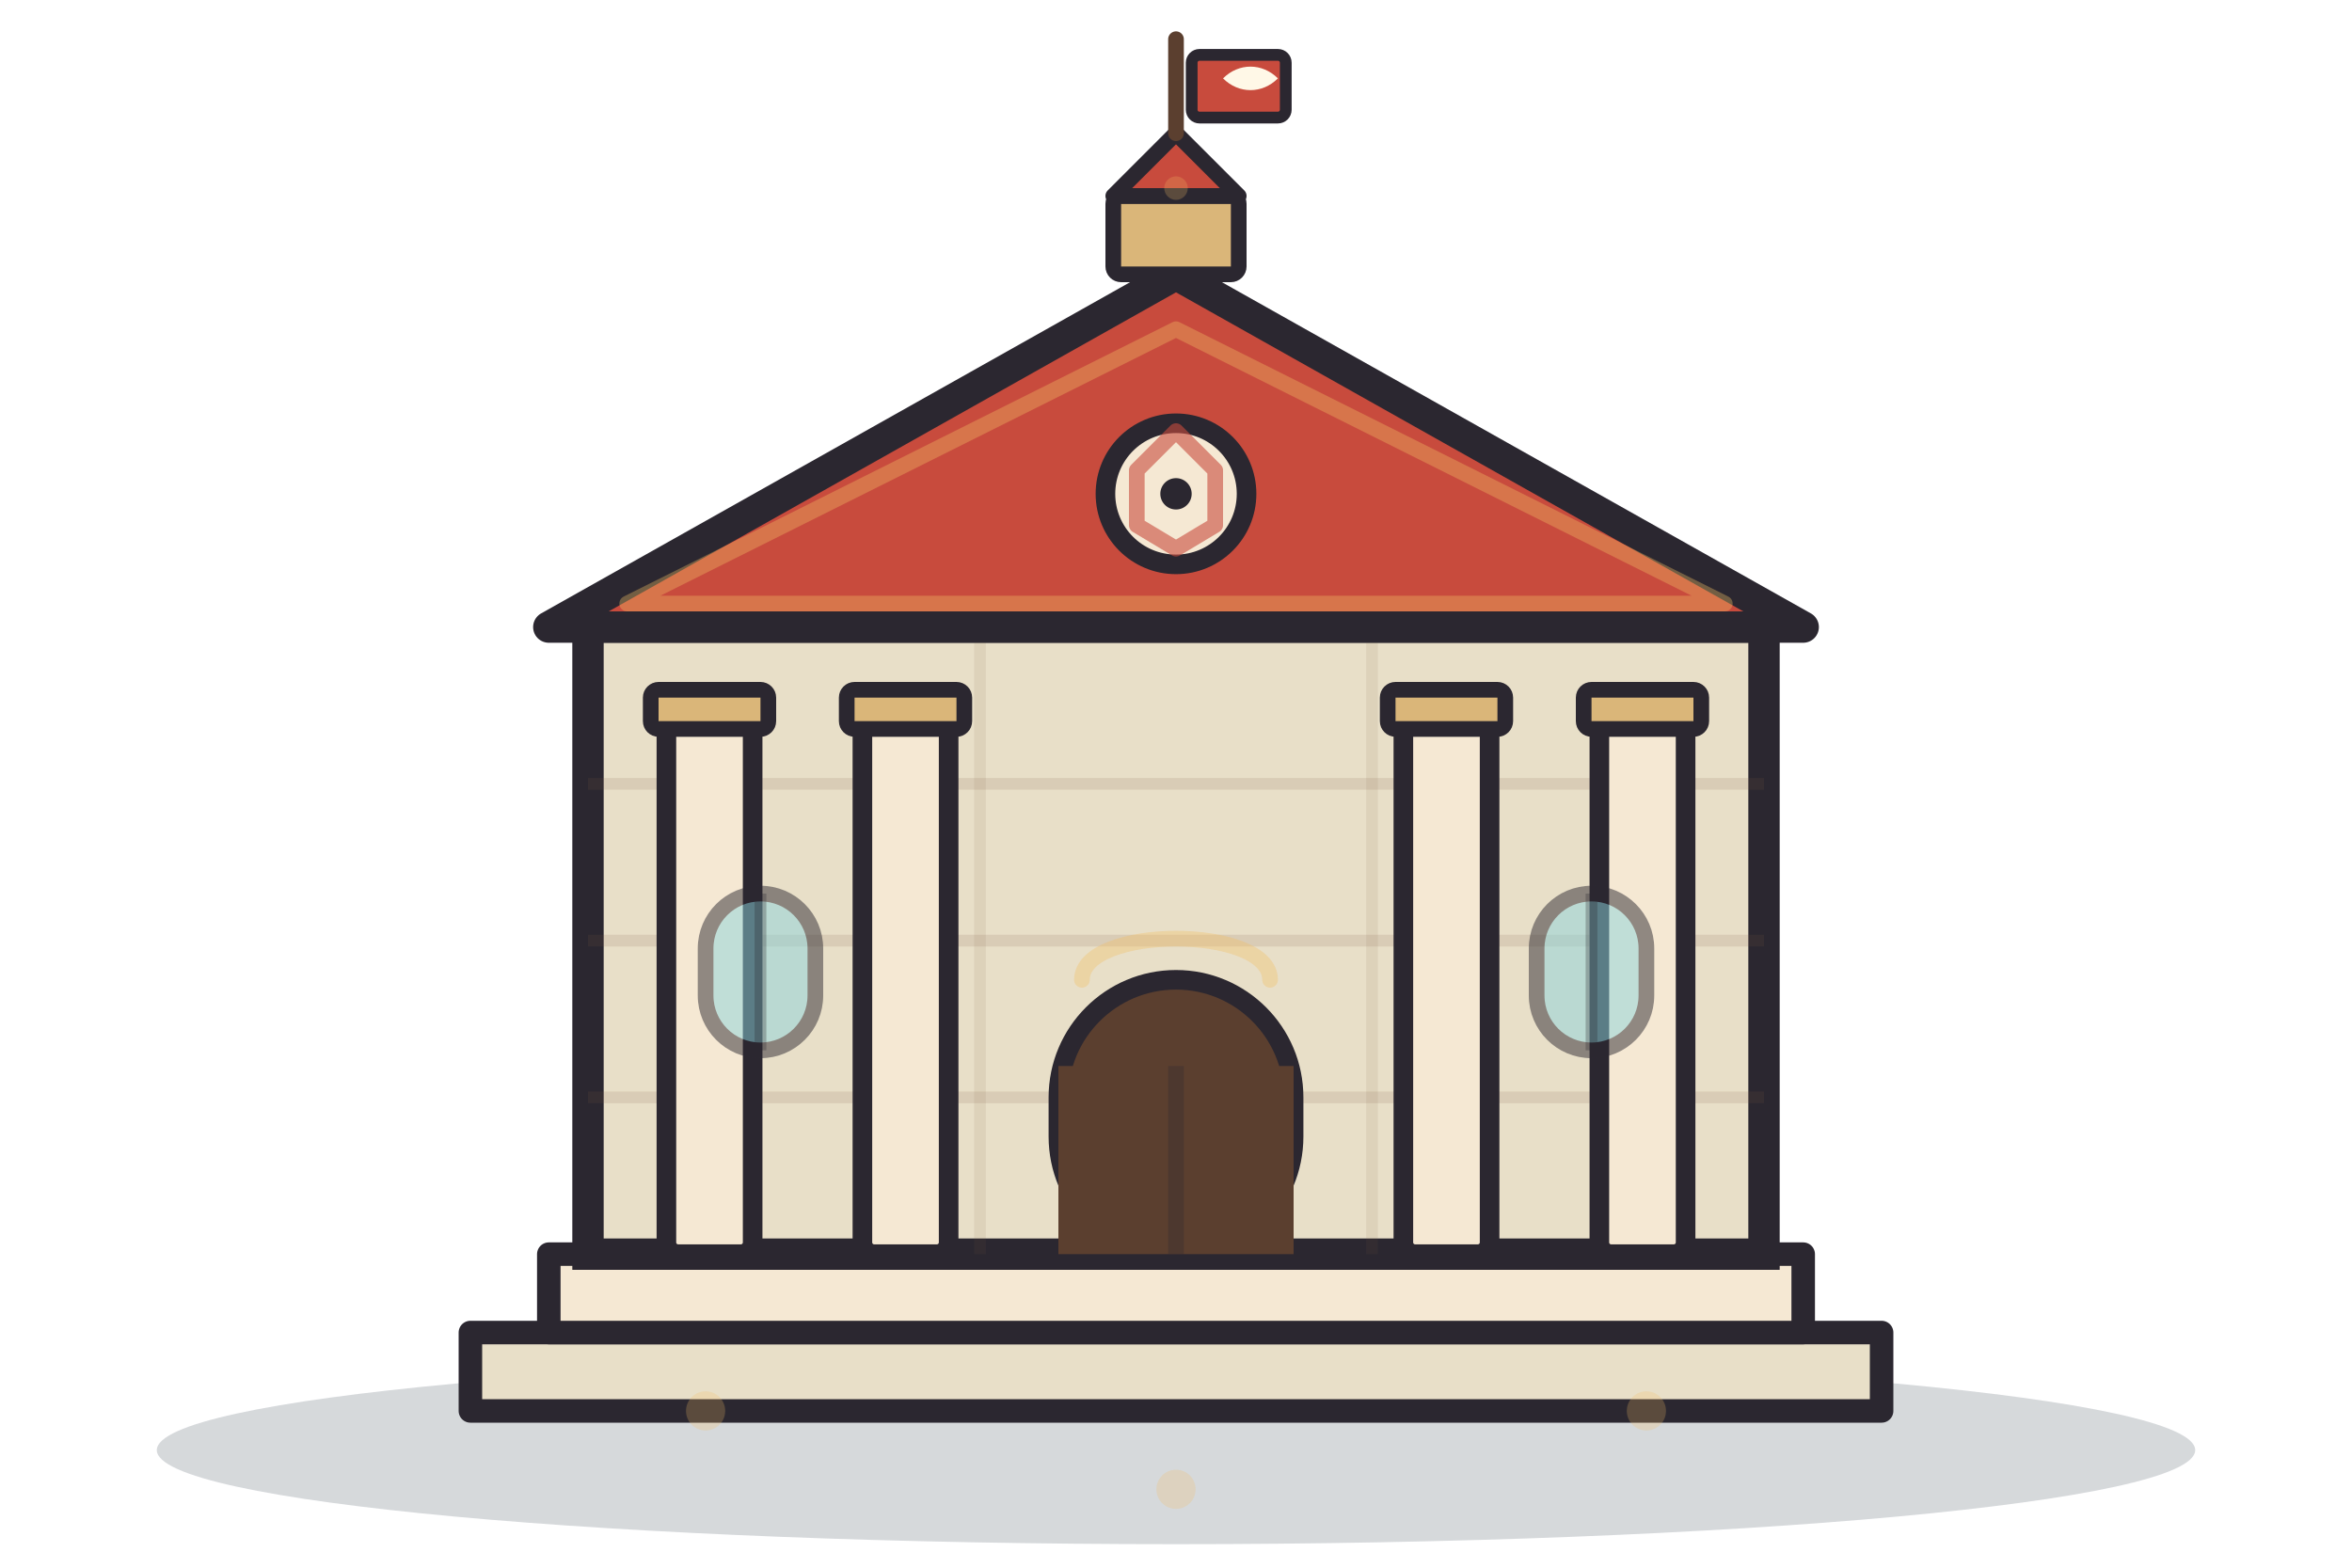
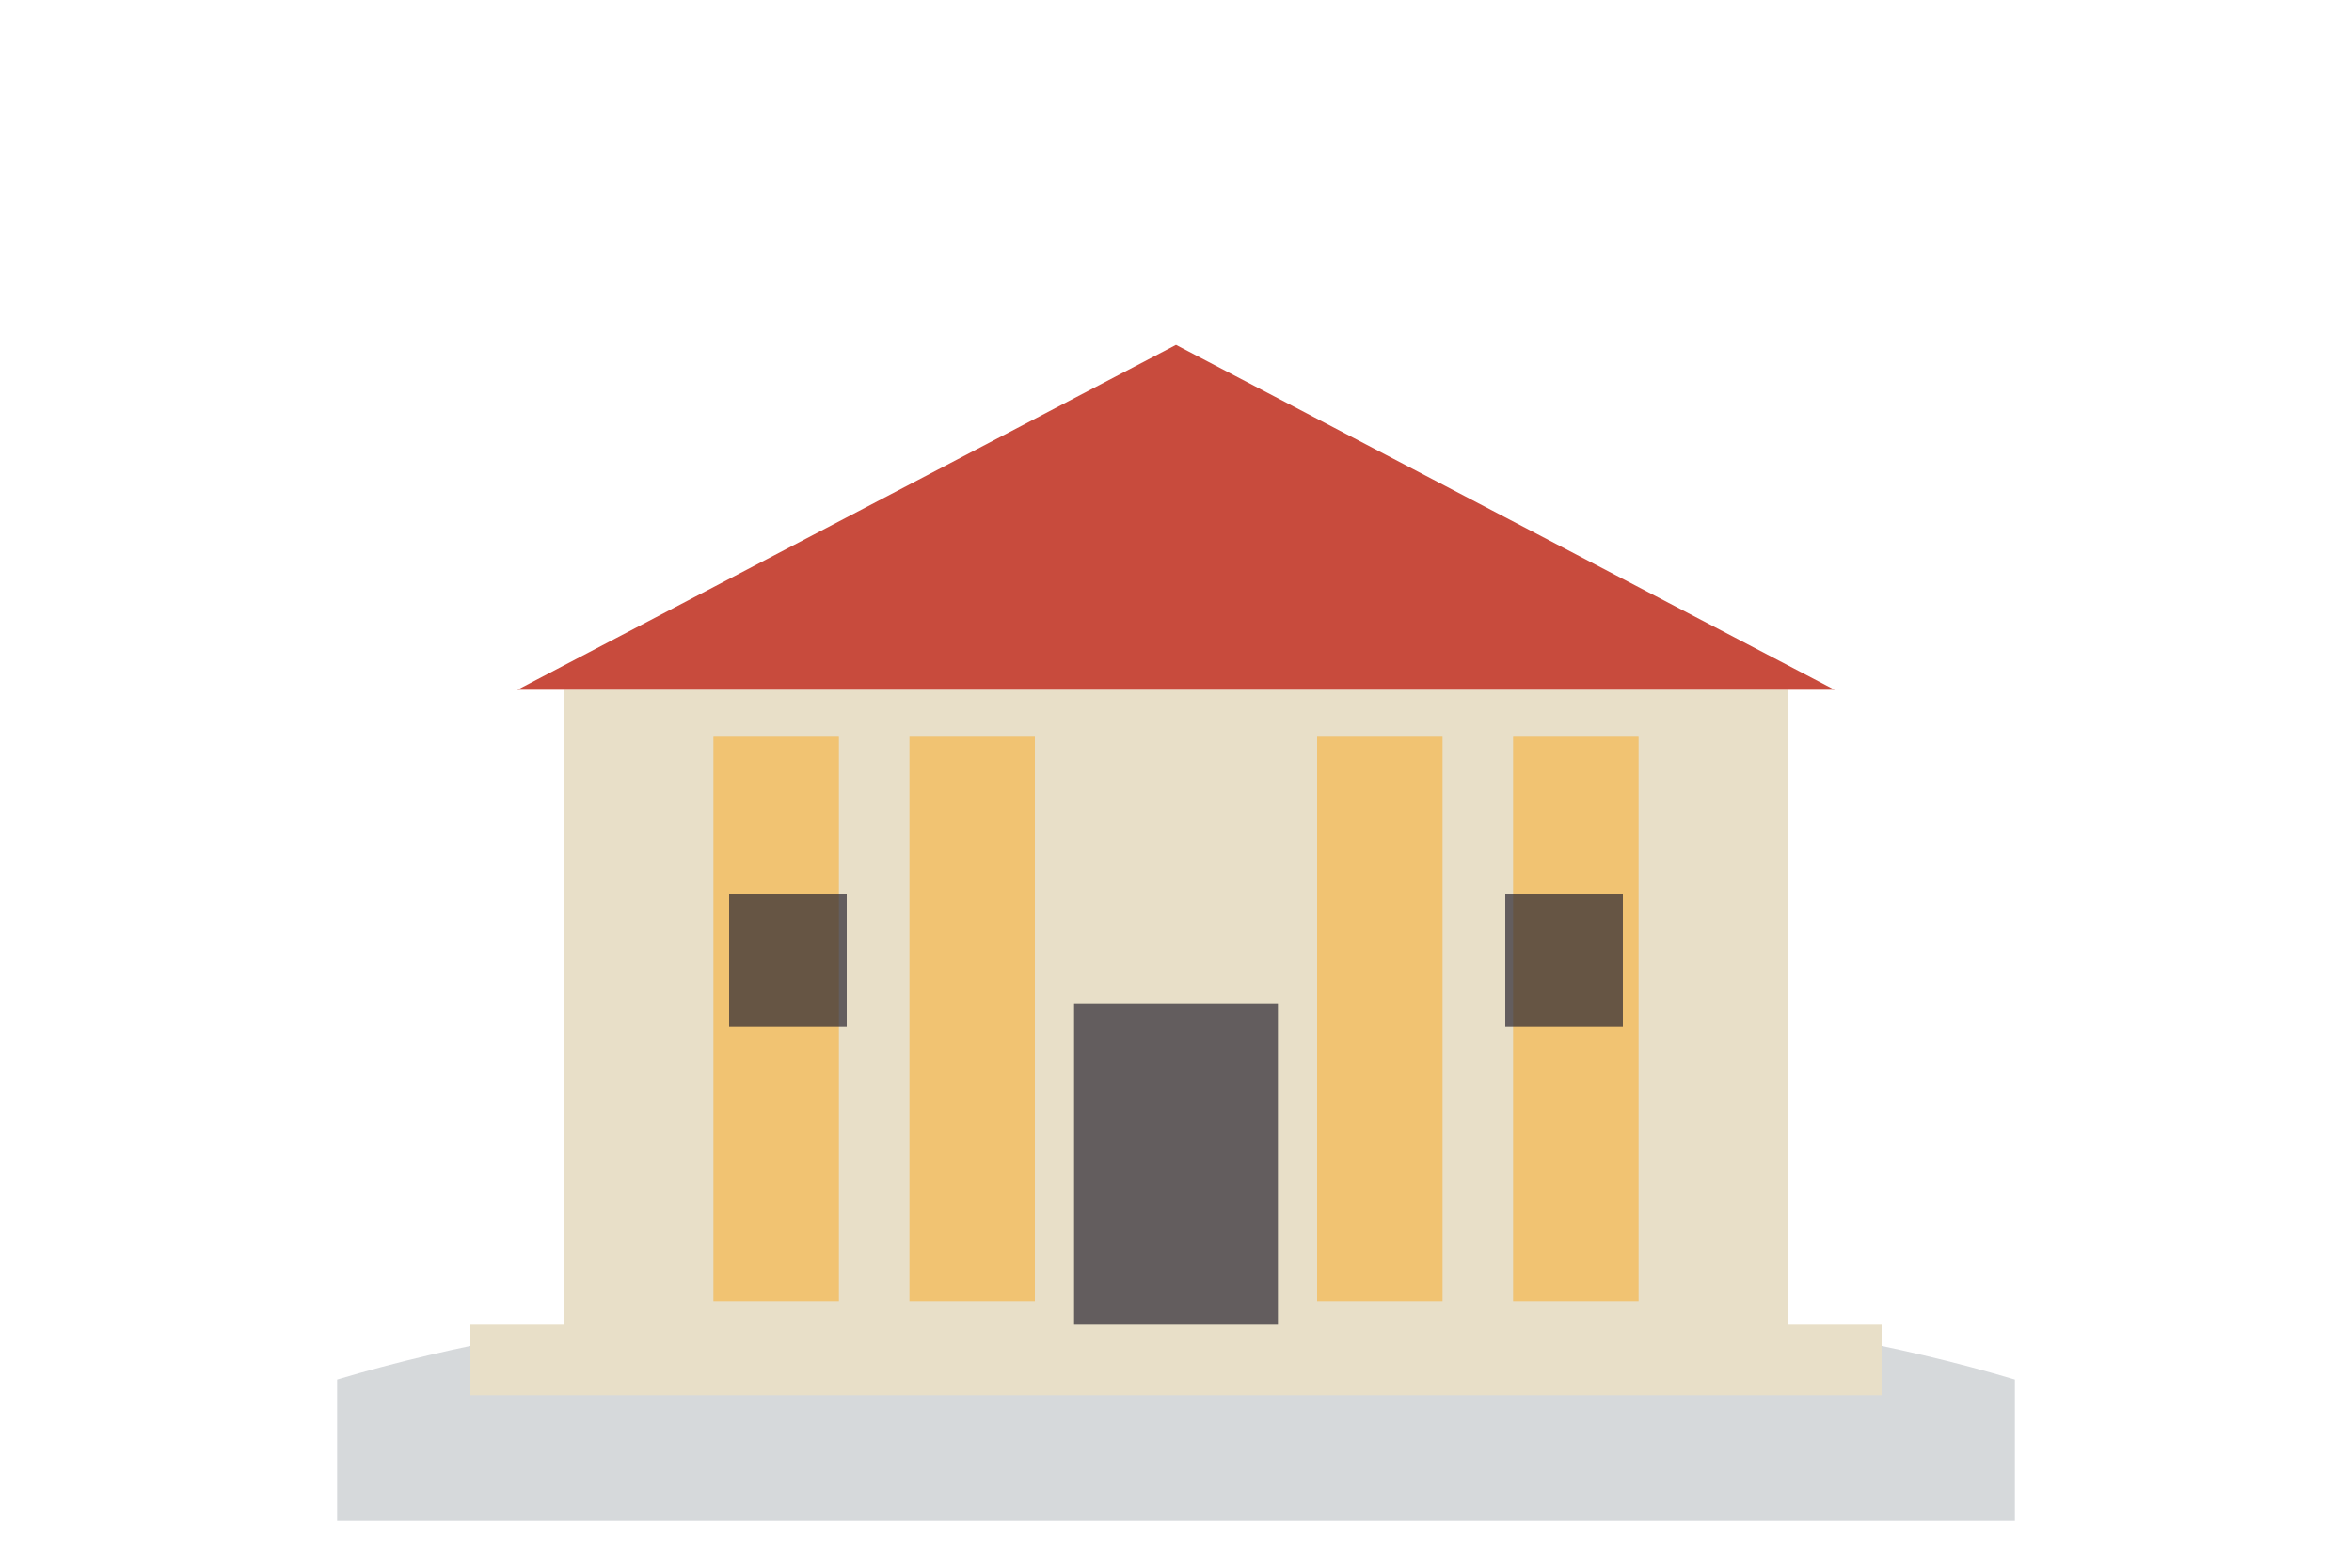
<svg xmlns="http://www.w3.org/2000/svg" width="600" height="400" viewBox="0 0 600 400">
-   <ellipse cx="300" cy="370" rx="260" ry="24" fill="#1a2a3a" opacity="0.18" />
-   <path d="M120 340 H480 V360 H120Z" fill="#e8dfc8" stroke="#2b2730" stroke-width="6" stroke-linejoin="round" />
-   <path d="M140 320 H460 V340 H140Z" fill="#f5e8d3" stroke="#2b2730" stroke-width="6" stroke-linejoin="round" />
-   <rect x="150" y="160" width="300" height="160" fill="#e8dfc8" stroke="#2b2730" stroke-width="8" />
-   <line x1="150" y1="200" x2="450" y2="200" stroke="#7a5a42" stroke-width="3" opacity="0.14" />
-   <line x1="150" y1="240" x2="450" y2="240" stroke="#7a5a42" stroke-width="3" opacity="0.14" />
-   <line x1="150" y1="280" x2="450" y2="280" stroke="#7a5a42" stroke-width="3" opacity="0.14" />
-   <line x1="250" y1="160" x2="250" y2="320" stroke="#7a5a42" stroke-width="3" opacity="0.10" />
-   <line x1="350" y1="160" x2="350" y2="320" stroke="#7a5a42" stroke-width="3" opacity="0.10" />
-   <g fill="#f5e8d3" stroke="#2b2730" stroke-width="5">
-     <rect x="170" y="180" width="22" height="140" rx="3" />
-     <rect x="220" y="180" width="22" height="140" rx="3" />
-     <rect x="358" y="180" width="22" height="140" rx="3" />
-     <rect x="408" y="180" width="22" height="140" rx="3" />
-   </g>
-   <g fill="#dab679" stroke="#2b2730" stroke-width="4">
-     <rect x="166" y="176" width="30" height="10" rx="2" />
-     <rect x="216" y="176" width="30" height="10" rx="2" />
-     <rect x="354" y="176" width="30" height="10" rx="2" />
-     <rect x="404" y="176" width="30" height="10" rx="2" />
-   </g>
-   <path d="M140 160 L300 70 L460 160Z" fill="#c84b3d" stroke="#2b2730" stroke-width="8" stroke-linejoin="round" />
-   <path d="M160 154 L300 84 L440 154Z" fill="none" stroke="#f2be63" stroke-width="4" stroke-linejoin="round" opacity="0.36" />
-   <circle cx="300" cy="126" r="18" fill="#f5e8d3" stroke="#2b2730" stroke-width="5" />
-   <path d="M290 120 L300 110 L310 120 L310 134 L300 140 L290 134Z" fill="none" stroke="#c84b3d" stroke-width="4" stroke-linejoin="round" opacity="0.60" />
-   <circle cx="300" cy="126" r="4" fill="#2b2730" />
-   <rect x="270" y="250" width="60" height="70" rx="30" fill="#5b3f2f" stroke="#2b2730" stroke-width="5" />
-   <rect x="270" y="272" width="60" height="48" fill="#5b3f2f" />
-   <path d="M276 250 C276 236 324 236 324 250" fill="none" stroke="#f2be63" stroke-width="4" stroke-linecap="round" opacity="0.36" />
-   <line x1="300" y1="272" x2="300" y2="320" stroke="#2b2730" stroke-width="4" opacity="0.30" />
-   <rect x="180" y="228" width="28" height="40" rx="14" fill="#8bd3dc" stroke="#2b2730" stroke-width="4" opacity="0.50" />
-   <rect x="392" y="228" width="28" height="40" rx="14" fill="#8bd3dc" stroke="#2b2730" stroke-width="4" opacity="0.50" />
-   <line x1="194" y1="228" x2="194" y2="268" stroke="#2b2730" stroke-width="3" opacity="0.30" />
-   <line x1="406" y1="228" x2="406" y2="268" stroke="#2b2730" stroke-width="3" opacity="0.30" />
-   <rect x="284" y="50" width="32" height="20" rx="2" fill="#dab679" stroke="#2b2730" stroke-width="4" />
-   <path d="M284 50 L300 34 L316 50Z" fill="#c84b3d" stroke="#2b2730" stroke-width="4" stroke-linejoin="round" />
-   <line x1="300" y1="34" x2="300" y2="10" stroke="#5b3f2f" stroke-width="4" stroke-linecap="round" />
-   <rect x="304" y="14" width="24" height="16" rx="2" fill="#c84b3d" stroke="#2b2730" stroke-width="3" />
-   <path d="M312 20 C316 16 322 16 326 20 C322 24 316 24 312 20Z" fill="#fff8e7" />
-   <g fill="#f2be63" opacity="0.24">
-     <circle cx="300" cy="380" r="5" />
-     <circle cx="180" cy="360" r="5" />
-     <circle cx="420" cy="360" r="5" />
-     <circle cx="300" cy="48" r="3" />
-   </g>
+   <path d="M 86 352 C 146 334 224 328 300 328 C 376 328 454 334 514 352 L 514 388 L 86 388 Z" fill="#1a2a3a" opacity="0.18" />
+   <path d="M 120 338 L 480 338 L 480 356 L 120 356 Z M 144 176 L 456 176 L 456 338 L 144 338 Z" fill="#E8DFC8" />
+   <path d="M 132 176 L 300 88 L 468 176 Z" fill="#C84B3D" />
+   <path d="M 182 188 L 214 188 L 214 332 L 182 332 Z M 232 188 L 264 188 L 264 332 L 232 332 Z M 336 188 L 368 188 L 368 332 L 336 332 Z M 386 188 L 418 188 L 418 332 L 386 332 Z" fill="#F2BE63" opacity="0.85" />
+   <path d="M 274 256 L 326 256 L 326 338 L 274 338 Z M 186 228 L 216 228 L 216 262 L 186 262 Z M 384 228 L 414 228 L 414 262 L 384 262 Z" fill="#2B2730" opacity="0.70" />
</svg>
